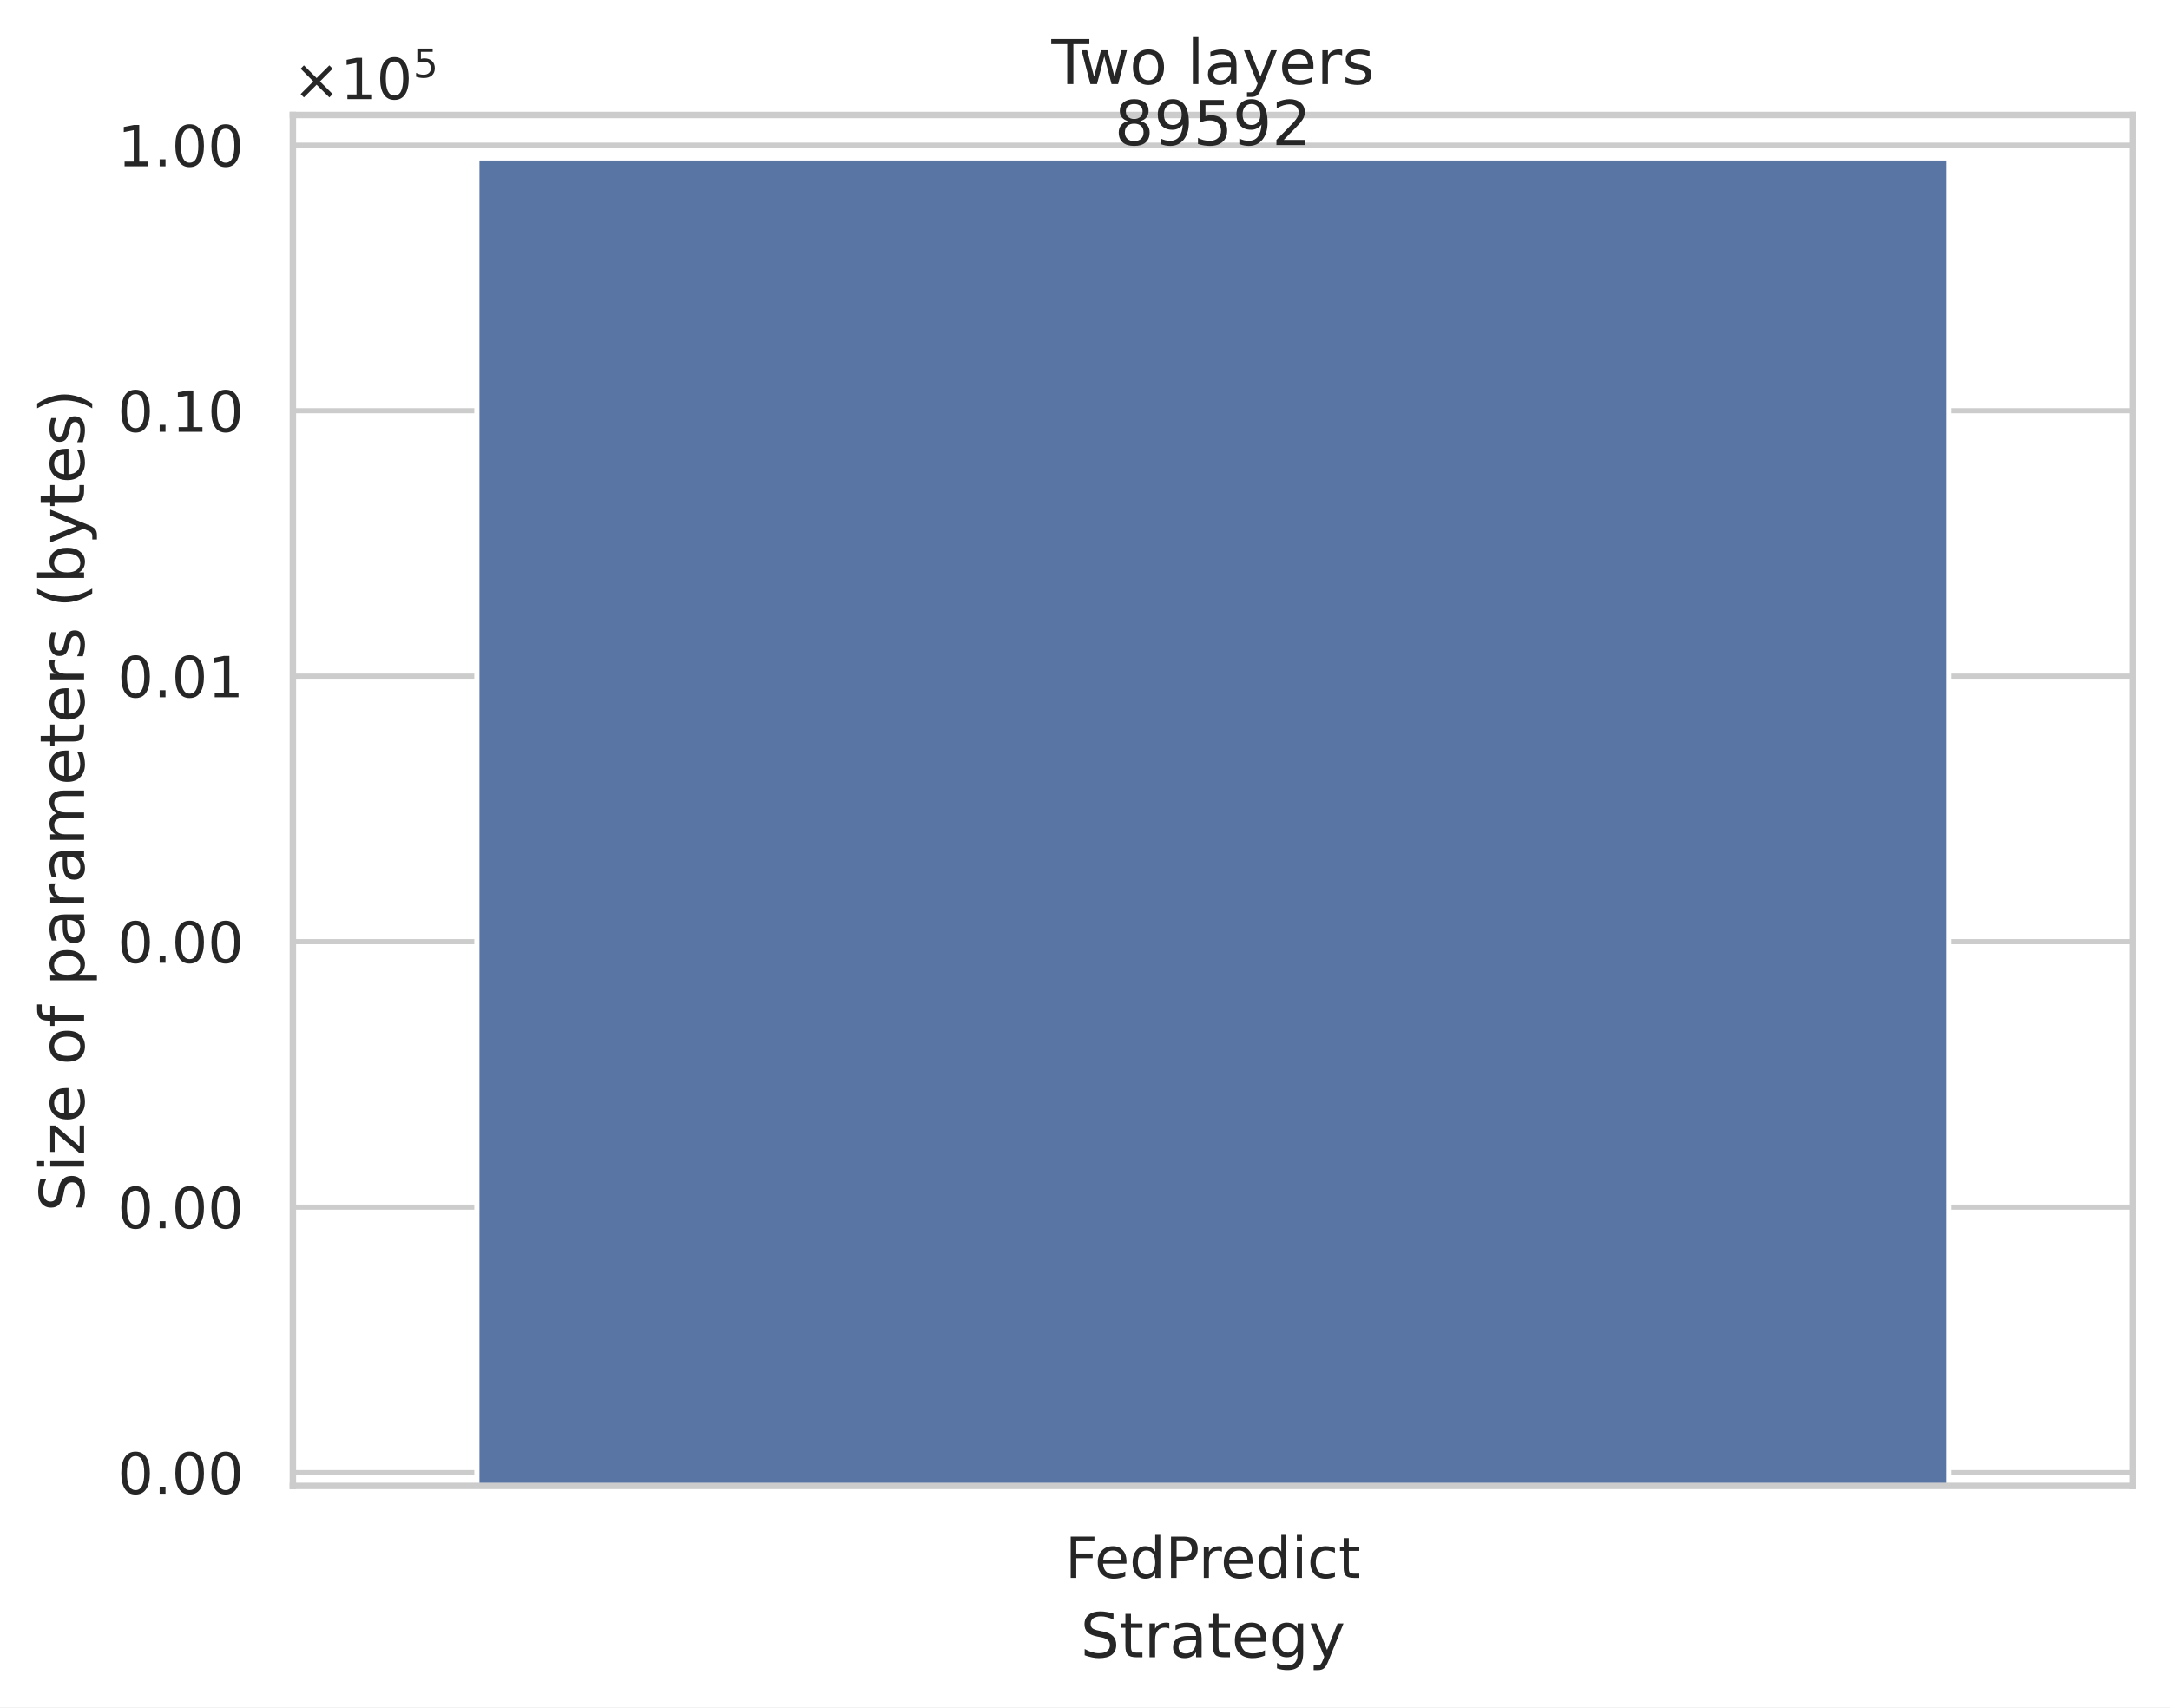
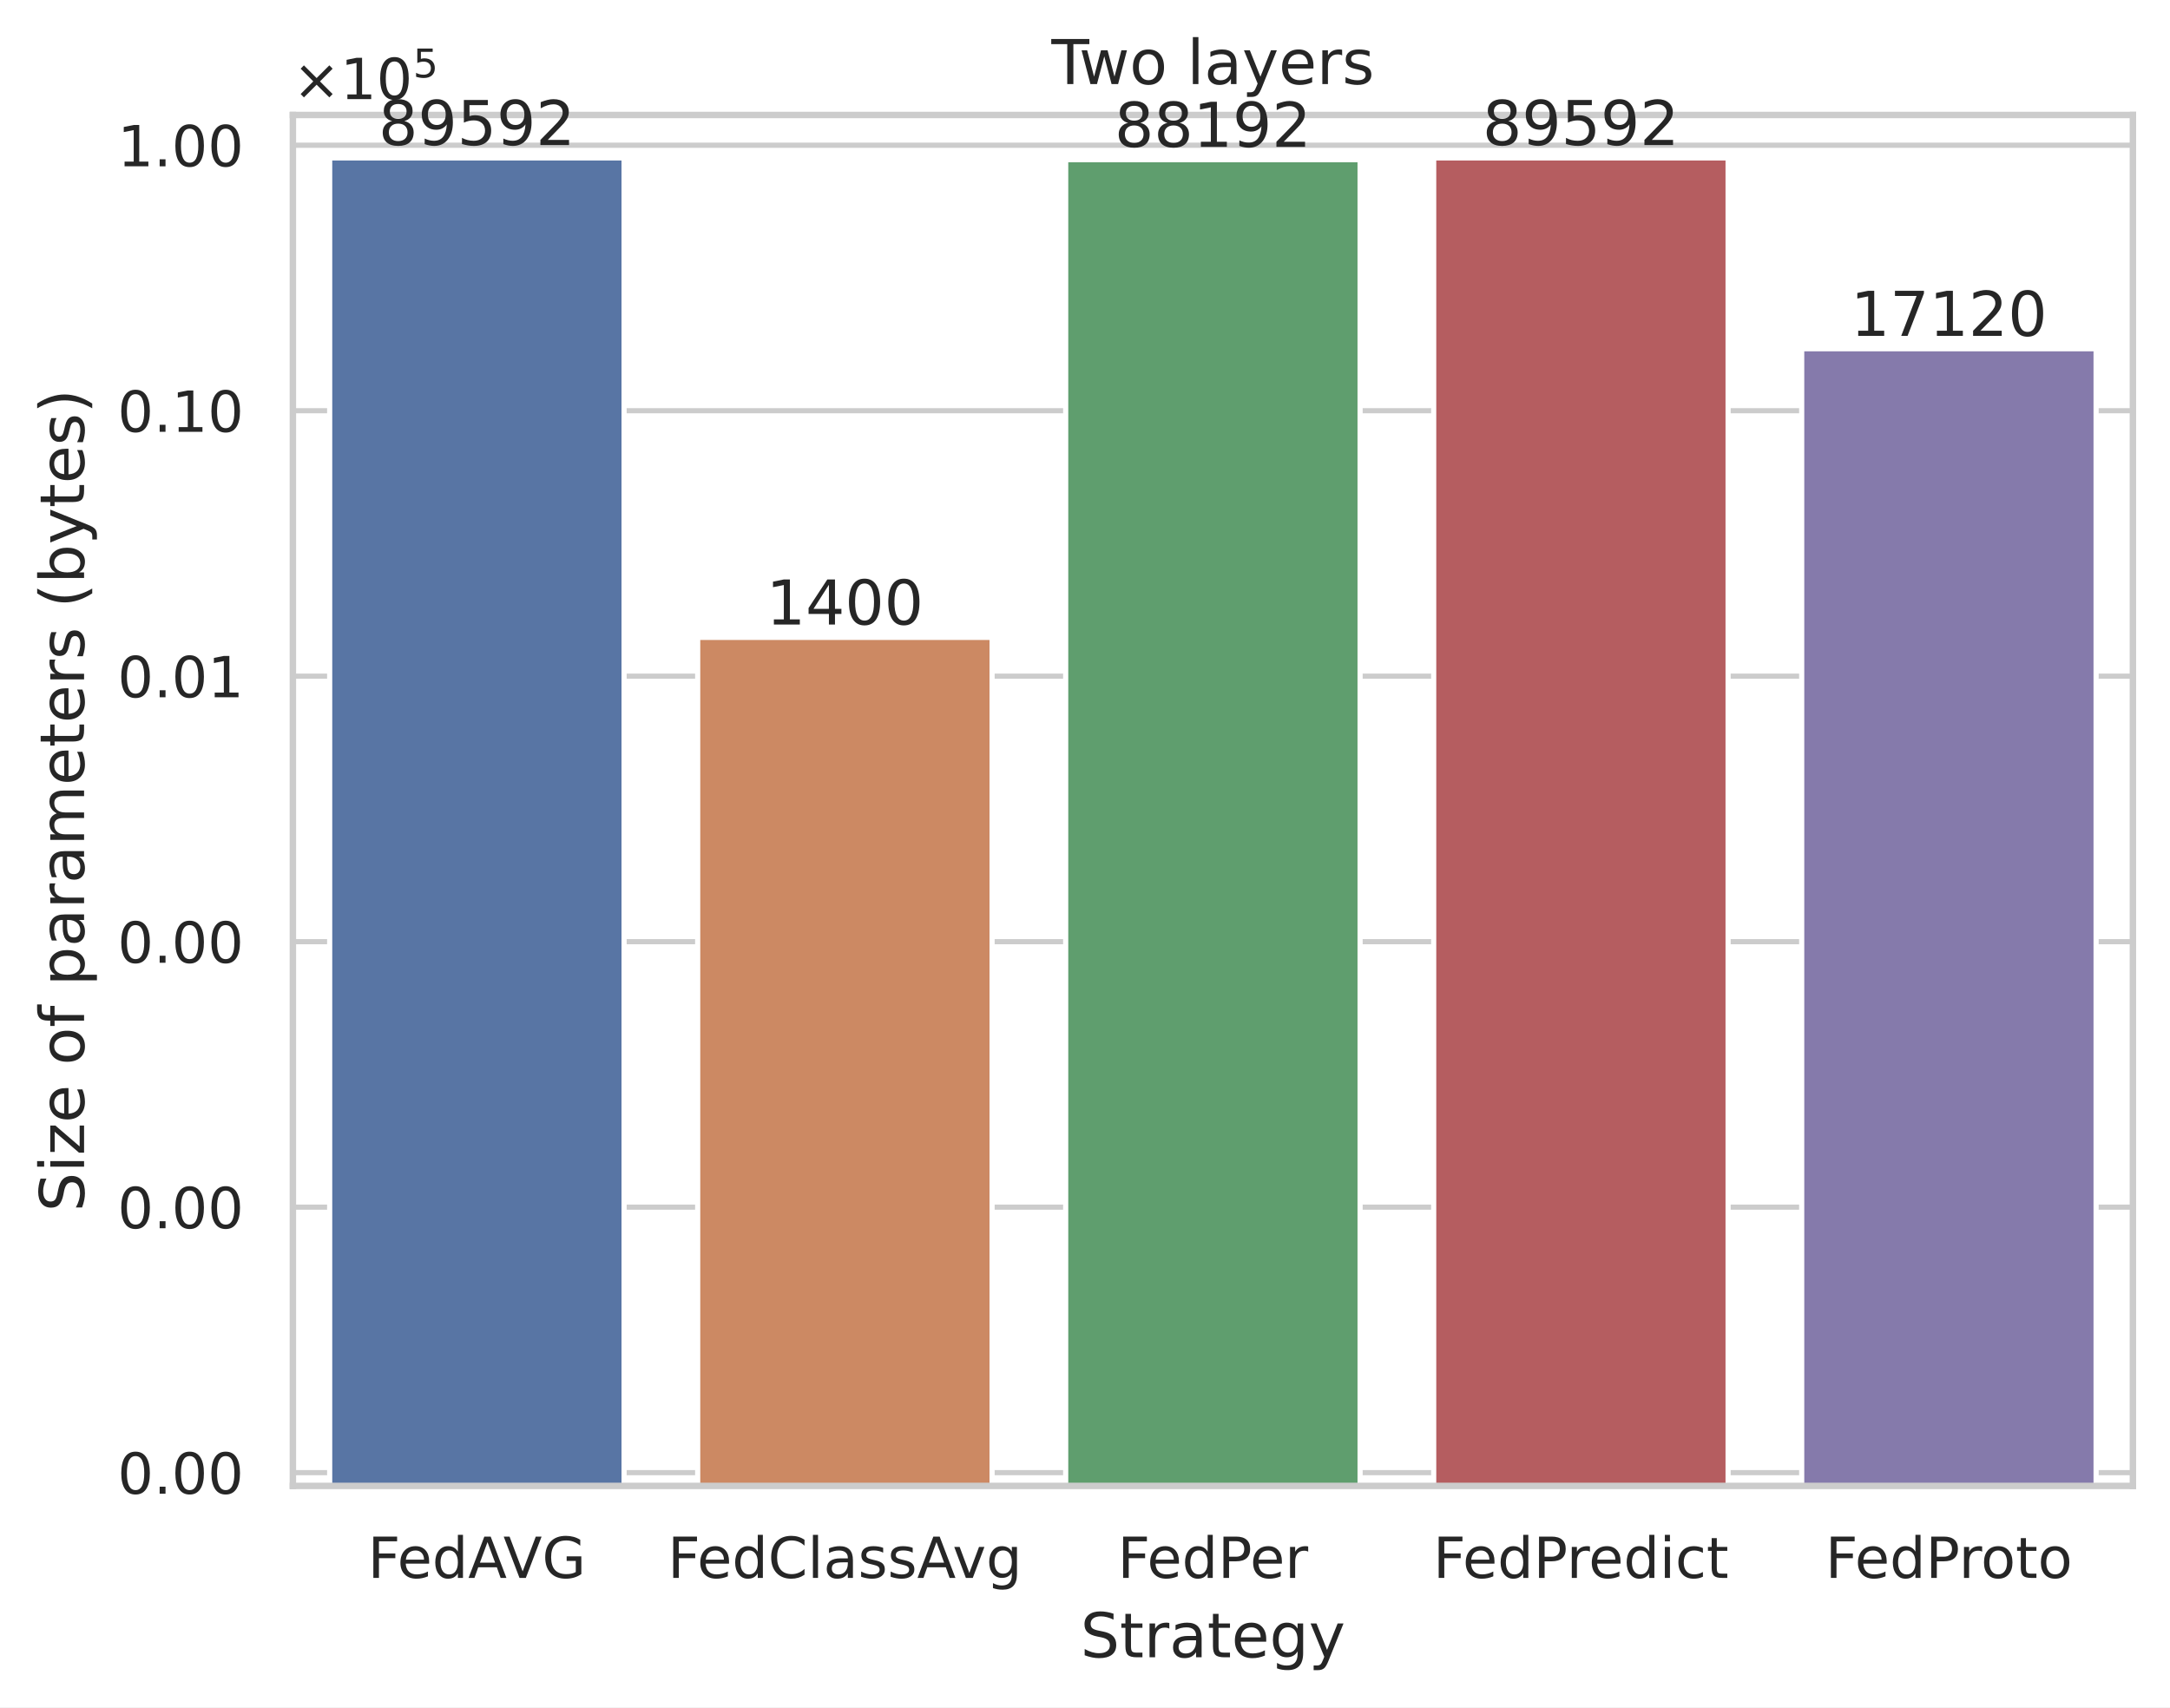
<svg xmlns="http://www.w3.org/2000/svg" xmlns:xlink="http://www.w3.org/1999/xlink" width="421.164pt" height="331.39pt" viewBox="0 0 421.164 331.39" version="1.1">
  <defs>
    <style type="text/css">*{stroke-linejoin: round; stroke-linecap: butt}</style>
  </defs>
  <g id="figure_1">
    <g id="patch_1">
      <path d="M 0 331.39  L 421.164 331.39  L 421.164 0  L 0 0  z " style="fill: #ffffff" />
    </g>
    <g id="axes_1">
      <g id="patch_2">
        <path d="M 56.844 288.43  L 413.964 288.43  L 413.964 22.318  L 56.844 22.318  z " style="fill: #ffffff" />
      </g>
      <g id="matplotlib.axis_1">
        <g id="xtick_1">
          <g id="text_1">
-             <g style="fill: #262626" transform="translate(206.7255 306.2884) scale(0.11 -0.11)">
+             <g style="fill: #262626" transform="translate(71.38333 306.2884) scale(0.11 -0.11)">
              <defs>
                <path id="DejaVuSans-46" d="M 628 4666  L 3309 4666  L 3309 4134  L 1259 4134  L 1259 2759  L 3109 2759  L 3109 2228  L 1259 2228  L 1259 0  L 628 0  L 628 4666  z " transform="scale(0.015625)" />
                <path id="DejaVuSans-65" d="M 3597 1894  L 3597 1613  L 953 1613  Q 991 1019 1311 708  Q 1631 397 2203 397  Q 2534 397 2845 478  Q 3156 559 3463 722  L 3463 178  Q 3153 47 2828 -22  Q 2503 -91 2169 -91  Q 1331 -91 842 396  Q 353 884 353 1716  Q 353 2575 817 3079  Q 1281 3584 2069 3584  Q 2775 3584 3186 3129  Q 3597 2675 3597 1894  z M 3022 2063  Q 3016 2534 2758 2815  Q 2500 3097 2075 3097  Q 1594 3097 1305 2825  Q 1016 2553 972 2059  L 3022 2063  z " transform="scale(0.015625)" />
                <path id="DejaVuSans-64" d="M 2906 2969  L 2906 4863  L 3481 4863  L 3481 0  L 2906 0  L 2906 525  Q 2725 213 2448 61  Q 2172 -91 1784 -91  Q 1150 -91 751 415  Q 353 922 353 1747  Q 353 2572 751 3078  Q 1150 3584 1784 3584  Q 2172 3584 2448 3432  Q 2725 3281 2906 2969  z M 947 1747  Q 947 1113 1208 752  Q 1469 391 1925 391  Q 2381 391 2643 752  Q 2906 1113 2906 1747  Q 2906 2381 2643 2742  Q 2381 3103 1925 3103  Q 1469 3103 1208 2742  Q 947 2381 947 1747  z " transform="scale(0.015625)" />
+                 <path id="DejaVuSans-41" d="M 2188 4044  L 1331 1722  L 3047 1722  L 2188 4044  z M 1831 4666  L 2547 4666  L 4325 0  L 3669 0  L 3244 1197  L 1141 1197  L 716 0  L 50 0  L 1831 4666  z " transform="scale(0.015625)" />
+                 <path id="DejaVuSans-56" d="M 1831 0  L 50 4666  L 709 4666  L 2188 738  L 3669 4666  L 4325 4666  L 2547 0  L 1831 0  z " transform="scale(0.015625)" />
+                 <path id="DejaVuSans-47" d="M 3809 666  L 3809 1919  L 2778 1919  L 2778 2438  L 4434 2438  L 4434 434  Q 4069 175 3628 42  Q 3188 -91 2688 -91  Q 1594 -91 976 548  Q 359 1188 359 2328  Q 359 3472 976 4111  Q 1594 4750 2688 4750  Q 3144 4750 3555 4637  Q 3966 4525 4313 4306  L 4313 3634  Q 3963 3931 3569 4081  Q 3175 4231 2741 4231  Q 1884 4231 1454 3753  Q 1025 3275 1025 2328  Q 1025 1384 1454 906  Q 1884 428 2741 428  Q 3075 428 3337 486  Q 3600 544 3809 666  z " transform="scale(0.015625)" />
+               </defs>
+               <use xlink:href="#DejaVuSans-46" />
+               <use xlink:href="#DejaVuSans-65" x="52.02" />
+               <use xlink:href="#DejaVuSans-64" x="113.543" />
+               <use xlink:href="#DejaVuSans-41" x="177.02" />
+               <use xlink:href="#DejaVuSans-56" x="239.053" />
+               <use xlink:href="#DejaVuSans-47" x="307.461" />
+             </g>
+           </g>
+         </g>
+         <g id="xtick_2">
+           <g id="text_2">
+             <g style="fill: #262626" transform="translate(129.5876 306.2884) scale(0.11 -0.11)">
+               <defs>
+                 <path id="DejaVuSans-43" d="M 4122 4306  L 4122 3641  Q 3803 3938 3442 4084  Q 3081 4231 2675 4231  Q 1875 4231 1450 3742  Q 1025 3253 1025 2328  Q 1025 1406 1450 917  Q 1875 428 2675 428  Q 3081 428 3442 575  Q 3803 722 4122 1019  L 4122 359  Q 3791 134 3420 21  Q 3050 -91 2638 -91  Q 1578 -91 968 557  Q 359 1206 359 2328  Q 359 3453 968 4101  Q 1578 4750 2638 4750  Q 3056 4750 3426 4639  Q 3797 4528 4122 4306  z " transform="scale(0.015625)" />
+                 <path id="DejaVuSans-6c" d="M 603 4863  L 1178 4863  L 1178 0  L 603 0  L 603 4863  z " transform="scale(0.015625)" />
+                 <path id="DejaVuSans-61" d="M 2194 1759  Q 1497 1759 1228 1600  Q 959 1441 959 1056  Q 959 750 1161 570  Q 1363 391 1709 391  Q 2188 391 2477 730  Q 2766 1069 2766 1631  L 2766 1759  L 2194 1759  z M 3341 1997  L 3341 0  L 2766 0  L 2766 531  Q 2569 213 2275 61  Q 1981 -91 1556 -91  Q 1019 -91 701 211  Q 384 513 384 1019  Q 384 1609 779 1909  Q 1175 2209 1959 2209  L 2766 2209  L 2766 2266  Q 2766 2663 2505 2880  Q 2244 3097 1772 3097  Q 1472 3097 1187 3025  Q 903 2953 641 2809  L 641 3341  Q 956 3463 1253 3523  Q 1550 3584 1831 3584  Q 2591 3584 2966 3190  Q 3341 2797 3341 1997  z " transform="scale(0.015625)" />
+                 <path id="DejaVuSans-73" d="M 2834 3397  L 2834 2853  Q 2591 2978 2328 3040  Q 2066 3103 1784 3103  Q 1356 3103 1142 2972  Q 928 2841 928 2578  Q 928 2378 1081 2264  Q 1234 2150 1697 2047  L 1894 2003  Q 2506 1872 2764 1633  Q 3022 1394 3022 966  Q 3022 478 2636 193  Q 2250 -91 1575 -91  Q 1294 -91 989 -36  Q 684 19 347 128  L 347 722  Q 666 556 975 473  Q 1284 391 1588 391  Q 1994 391 2212 530  Q 2431 669 2431 922  Q 2431 1156 2273 1281  Q 2116 1406 1581 1522  L 1381 1569  Q 847 1681 609 1914  Q 372 2147 372 2553  Q 372 3047 722 3315  Q 1072 3584 1716 3584  Q 2034 3584 2315 3537  Q 2597 3491 2834 3397  z " transform="scale(0.015625)" />
+                 <path id="DejaVuSans-76" d="M 191 3500  L 800 3500  L 1894 563  L 2988 3500  L 3597 3500  L 2284 0  L 1503 0  L 191 3500  z " transform="scale(0.015625)" />
+                 <path id="DejaVuSans-67" d="M 2906 1791  Q 2906 2416 2648 2759  Q 2391 3103 1925 3103  Q 1463 3103 1205 2759  Q 947 2416 947 1791  Q 947 1169 1205 825  Q 1463 481 1925 481  Q 2391 481 2648 825  Q 2906 1169 2906 1791  z M 3481 434  Q 3481 -459 3084 -895  Q 2688 -1331 1869 -1331  Q 1566 -1331 1297 -1286  Q 1028 -1241 775 -1147  L 775 -588  Q 1028 -725 1275 -790  Q 1522 -856 1778 -856  Q 2344 -856 2625 -561  Q 2906 -266 2906 331  L 2906 616  Q 2728 306 2450 153  Q 2172 0 1784 0  Q 1141 0 747 490  Q 353 981 353 1791  Q 353 2603 747 3093  Q 1141 3584 1784 3584  Q 2172 3584 2450 3431  Q 2728 3278 2906 2969  L 2906 3500  L 3481 3500  L 3481 434  z " transform="scale(0.015625)" />
+               </defs>
+               <use xlink:href="#DejaVuSans-46" />
+               <use xlink:href="#DejaVuSans-65" x="52.02" />
+               <use xlink:href="#DejaVuSans-64" x="113.543" />
+               <use xlink:href="#DejaVuSans-43" x="177.02" />
+               <use xlink:href="#DejaVuSans-6c" x="246.844" />
+               <use xlink:href="#DejaVuSans-61" x="274.627" />
+               <use xlink:href="#DejaVuSans-73" x="335.906" />
+               <use xlink:href="#DejaVuSans-73" x="388.006" />
+               <use xlink:href="#DejaVuSans-41" x="440.105" />
+               <use xlink:href="#DejaVuSans-76" x="502.639" />
+               <use xlink:href="#DejaVuSans-67" x="561.818" />
+             </g>
+           </g>
+         </g>
+         <g id="xtick_3">
+           <g id="text_3">
+             <g style="fill: #262626" transform="translate(216.9048 306.2884) scale(0.11 -0.11)">
+               <defs>
                <path id="DejaVuSans-50" d="M 1259 4147  L 1259 2394  L 2053 2394  Q 2494 2394 2734 2622  Q 2975 2850 2975 3272  Q 2975 3691 2734 3919  Q 2494 4147 2053 4147  L 1259 4147  z M 628 4666  L 2053 4666  Q 2838 4666 3239 4311  Q 3641 3956 3641 3272  Q 3641 2581 3239 2228  Q 2838 1875 2053 1875  L 1259 1875  L 1259 0  L 628 0  L 628 4666  z " transform="scale(0.015625)" />
                <path id="DejaVuSans-72" d="M 2631 2963  Q 2534 3019 2420 3045  Q 2306 3072 2169 3072  Q 1681 3072 1420 2755  Q 1159 2438 1159 1844  L 1159 0  L 581 0  L 581 3500  L 1159 3500  L 1159 2956  Q 1341 3275 1631 3429  Q 1922 3584 2338 3584  Q 2397 3584 2469 3576  Q 2541 3569 2628 3553  L 2631 2963  z " transform="scale(0.015625)" />
+               </defs>
+               <use xlink:href="#DejaVuSans-46" />
+               <use xlink:href="#DejaVuSans-65" x="52.02" />
+               <use xlink:href="#DejaVuSans-64" x="113.543" />
+               <use xlink:href="#DejaVuSans-50" x="177.02" />
+               <use xlink:href="#DejaVuSans-65" x="233.697" />
+               <use xlink:href="#DejaVuSans-72" x="295.221" />
+             </g>
+           </g>
+         </g>
+         <g id="xtick_4">
+           <g id="text_4">
+             <g style="fill: #262626" transform="translate(278.1495 306.2884) scale(0.11 -0.11)">
+               <defs>
                <path id="DejaVuSans-69" d="M 603 3500  L 1178 3500  L 1178 0  L 603 0  L 603 3500  z M 603 4863  L 1178 4863  L 1178 4134  L 603 4134  L 603 4863  z " transform="scale(0.015625)" />
                <path id="DejaVuSans-63" d="M 3122 3366  L 3122 2828  Q 2878 2963 2633 3030  Q 2388 3097 2138 3097  Q 1578 3097 1268 2742  Q 959 2388 959 1747  Q 959 1106 1268 751  Q 1578 397 2138 397  Q 2388 397 2633 464  Q 2878 531 3122 666  L 3122 134  Q 2881 22 2623 -34  Q 2366 -91 2075 -91  Q 1284 -91 818 406  Q 353 903 353 1747  Q 353 2603 823 3093  Q 1294 3584 2113 3584  Q 2378 3584 2631 3529  Q 2884 3475 3122 3366  z " transform="scale(0.015625)" />
                <path id="DejaVuSans-74" d="M 1172 4494  L 1172 3500  L 2356 3500  L 2356 3053  L 1172 3053  L 1172 1153  Q 1172 725 1289 603  Q 1406 481 1766 481  L 2356 481  L 2356 0  L 1766 0  Q 1100 0 847 248  Q 594 497 594 1153  L 594 3053  L 172 3053  L 172 3500  L 594 3500  L 594 4494  L 1172 4494  z " transform="scale(0.015625)" />
              </defs>
              <use xlink:href="#DejaVuSans-46" />
              <use xlink:href="#DejaVuSans-65" x="52.02" />
              <use xlink:href="#DejaVuSans-64" x="113.543" />
              <use xlink:href="#DejaVuSans-50" x="177.02" />
              <use xlink:href="#DejaVuSans-72" x="235.572" />
              <use xlink:href="#DejaVuSans-65" x="274.436" />
              <use xlink:href="#DejaVuSans-64" x="335.959" />
              <use xlink:href="#DejaVuSans-69" x="399.436" />
              <use xlink:href="#DejaVuSans-63" x="427.219" />
              <use xlink:href="#DejaVuSans-74" x="482.199" />
            </g>
          </g>
        </g>
-         <g id="text_2">
+         <g id="xtick_5">
+           <g id="text_5">
+             <g style="fill: #262626" transform="translate(354.2709 306.2884) scale(0.11 -0.11)">
+               <defs>
+                 <path id="DejaVuSans-6f" d="M 1959 3097  Q 1497 3097 1228 2736  Q 959 2375 959 1747  Q 959 1119 1226 758  Q 1494 397 1959 397  Q 2419 397 2687 759  Q 2956 1122 2956 1747  Q 2956 2369 2687 2733  Q 2419 3097 1959 3097  z M 1959 3584  Q 2709 3584 3137 3096  Q 3566 2609 3566 1747  Q 3566 888 3137 398  Q 2709 -91 1959 -91  Q 1206 -91 779 398  Q 353 888 353 1747  Q 353 2609 779 3096  Q 1206 3584 1959 3584  z " transform="scale(0.015625)" />
+               </defs>
+               <use xlink:href="#DejaVuSans-46" />
+               <use xlink:href="#DejaVuSans-65" x="52.02" />
+               <use xlink:href="#DejaVuSans-64" x="113.543" />
+               <use xlink:href="#DejaVuSans-50" x="177.02" />
+               <use xlink:href="#DejaVuSans-72" x="235.572" />
+               <use xlink:href="#DejaVuSans-6f" x="274.436" />
+               <use xlink:href="#DejaVuSans-74" x="335.617" />
+               <use xlink:href="#DejaVuSans-6f" x="374.826" />
+             </g>
+           </g>
+         </g>
+         <g id="text_6">
          <g style="fill: #262626" transform="translate(209.6947 321.6942) scale(0.12 -0.12)">
            <defs>
              <path id="DejaVuSans-53" d="M 3425 4513  L 3425 3897  Q 3066 4069 2747 4153  Q 2428 4238 2131 4238  Q 1616 4238 1336 4038  Q 1056 3838 1056 3469  Q 1056 3159 1242 3001  Q 1428 2844 1947 2747  L 2328 2669  Q 3034 2534 3370 2195  Q 3706 1856 3706 1288  Q 3706 609 3251 259  Q 2797 -91 1919 -91  Q 1588 -91 1214 -16  Q 841 59 441 206  L 441 856  Q 825 641 1194 531  Q 1563 422 1919 422  Q 2459 422 2753 634  Q 3047 847 3047 1241  Q 3047 1584 2836 1778  Q 2625 1972 2144 2069  L 1759 2144  Q 1053 2284 737 2584  Q 422 2884 422 3419  Q 422 4038 858 4394  Q 1294 4750 2059 4750  Q 2388 4750 2728 4690  Q 3069 4631 3425 4513  z " transform="scale(0.015625)" />
-               <path id="DejaVuSans-61" d="M 2194 1759  Q 1497 1759 1228 1600  Q 959 1441 959 1056  Q 959 750 1161 570  Q 1363 391 1709 391  Q 2188 391 2477 730  Q 2766 1069 2766 1631  L 2766 1759  L 2194 1759  z M 3341 1997  L 3341 0  L 2766 0  L 2766 531  Q 2569 213 2275 61  Q 1981 -91 1556 -91  Q 1019 -91 701 211  Q 384 513 384 1019  Q 384 1609 779 1909  Q 1175 2209 1959 2209  L 2766 2209  L 2766 2266  Q 2766 2663 2505 2880  Q 2244 3097 1772 3097  Q 1472 3097 1187 3025  Q 903 2953 641 2809  L 641 3341  Q 956 3463 1253 3523  Q 1550 3584 1831 3584  Q 2591 3584 2966 3190  Q 3341 2797 3341 1997  z " transform="scale(0.015625)" />
-               <path id="DejaVuSans-67" d="M 2906 1791  Q 2906 2416 2648 2759  Q 2391 3103 1925 3103  Q 1463 3103 1205 2759  Q 947 2416 947 1791  Q 947 1169 1205 825  Q 1463 481 1925 481  Q 2391 481 2648 825  Q 2906 1169 2906 1791  z M 3481 434  Q 3481 -459 3084 -895  Q 2688 -1331 1869 -1331  Q 1566 -1331 1297 -1286  Q 1028 -1241 775 -1147  L 775 -588  Q 1028 -725 1275 -790  Q 1522 -856 1778 -856  Q 2344 -856 2625 -561  Q 2906 -266 2906 331  L 2906 616  Q 2728 306 2450 153  Q 2172 0 1784 0  Q 1141 0 747 490  Q 353 981 353 1791  Q 353 2603 747 3093  Q 1141 3584 1784 3584  Q 2172 3584 2450 3431  Q 2728 3278 2906 2969  L 2906 3500  L 3481 3500  L 3481 434  z " transform="scale(0.015625)" />
              <path id="DejaVuSans-79" d="M 2059 -325  Q 1816 -950 1584 -1140  Q 1353 -1331 966 -1331  L 506 -1331  L 506 -850  L 844 -850  Q 1081 -850 1212 -737  Q 1344 -625 1503 -206  L 1606 56  L 191 3500  L 800 3500  L 1894 763  L 2988 3500  L 3597 3500  L 2059 -325  z " transform="scale(0.015625)" />
            </defs>
            <use xlink:href="#DejaVuSans-53" />
            <use xlink:href="#DejaVuSans-74" x="63.477" />
            <use xlink:href="#DejaVuSans-72" x="102.686" />
            <use xlink:href="#DejaVuSans-61" x="143.799" />
            <use xlink:href="#DejaVuSans-74" x="205.078" />
            <use xlink:href="#DejaVuSans-65" x="244.287" />
            <use xlink:href="#DejaVuSans-67" x="305.811" />
            <use xlink:href="#DejaVuSans-79" x="369.287" />
          </g>
        </g>
      </g>
      <g id="matplotlib.axis_2">
        <g id="ytick_1">
          <g id="line2d_1">
-             <path d="M 56.844 285.853  L 413.964 285.853  " clip-path="url(#p150cad5172)" style="fill: none; stroke: #cccccc; stroke-linecap: round" />
-           </g>
-           <g id="text_3">
+             <path d="M 56.844 285.853  L 413.964 285.853  " clip-path="url(#pd72d3a6d14)" style="fill: none; stroke: #cccccc; stroke-linecap: round" />
+           </g>
+           <g id="text_7">
            <g style="fill: #262626" transform="translate(22.81375 290.0326) scale(0.11 -0.11)">
              <defs>
                <path id="DejaVuSans-30" d="M 2034 4250  Q 1547 4250 1301 3770  Q 1056 3291 1056 2328  Q 1056 1369 1301 889  Q 1547 409 2034 409  Q 2525 409 2770 889  Q 3016 1369 3016 2328  Q 3016 3291 2770 3770  Q 2525 4250 2034 4250  z M 2034 4750  Q 2819 4750 3233 4129  Q 3647 3509 3647 2328  Q 3647 1150 3233 529  Q 2819 -91 2034 -91  Q 1250 -91 836 529  Q 422 1150 422 2328  Q 422 3509 836 4129  Q 1250 4750 2034 4750  z " transform="scale(0.015625)" />
                <path id="DejaVuSans-2e" d="M 684 794  L 1344 794  L 1344 0  L 684 0  L 684 794  z " transform="scale(0.015625)" />
              </defs>
              <use xlink:href="#DejaVuSans-30" transform="translate(0 0.78125)" />
              <use xlink:href="#DejaVuSans-2e" transform="translate(63.62305 0.78125)" />
              <use xlink:href="#DejaVuSans-30" transform="translate(95.41016 0.78125)" />
              <use xlink:href="#DejaVuSans-30" transform="translate(159.0332 0.78125)" />
            </g>
          </g>
        </g>
        <g id="ytick_2">
          <g id="line2d_2">
-             <path d="M 56.844 234.321  L 413.964 234.321  " clip-path="url(#p150cad5172)" style="fill: none; stroke: #cccccc; stroke-linecap: round" />
-           </g>
-           <g id="text_4">
+             <path d="M 56.844 234.321  L 413.964 234.321  " clip-path="url(#pd72d3a6d14)" style="fill: none; stroke: #cccccc; stroke-linecap: round" />
+           </g>
+           <g id="text_8">
            <g style="fill: #262626" transform="translate(22.81375 238.4999) scale(0.11 -0.11)">
              <use xlink:href="#DejaVuSans-30" transform="translate(0 0.78125)" />
              <use xlink:href="#DejaVuSans-2e" transform="translate(63.62305 0.78125)" />
              <use xlink:href="#DejaVuSans-30" transform="translate(95.41016 0.78125)" />
              <use xlink:href="#DejaVuSans-30" transform="translate(159.0332 0.78125)" />
            </g>
          </g>
        </g>
        <g id="ytick_3">
          <g id="line2d_3">
-             <path d="M 56.844 182.788  L 413.964 182.788  " clip-path="url(#p150cad5172)" style="fill: none; stroke: #cccccc; stroke-linecap: round" />
-           </g>
-           <g id="text_5">
+             <path d="M 56.844 182.788  L 413.964 182.788  " clip-path="url(#pd72d3a6d14)" style="fill: none; stroke: #cccccc; stroke-linecap: round" />
+           </g>
+           <g id="text_9">
            <g style="fill: #262626" transform="translate(22.81375 186.9672) scale(0.11 -0.11)">
              <use xlink:href="#DejaVuSans-30" transform="translate(0 0.78125)" />
              <use xlink:href="#DejaVuSans-2e" transform="translate(63.62305 0.78125)" />
              <use xlink:href="#DejaVuSans-30" transform="translate(95.41016 0.78125)" />
              <use xlink:href="#DejaVuSans-30" transform="translate(159.0332 0.78125)" />
            </g>
          </g>
        </g>
        <g id="ytick_4">
          <g id="line2d_4">
-             <path d="M 56.844 131.255  L 413.964 131.255  " clip-path="url(#p150cad5172)" style="fill: none; stroke: #cccccc; stroke-linecap: round" />
-           </g>
-           <g id="text_6">
+             <path d="M 56.844 131.255  L 413.964 131.255  " clip-path="url(#pd72d3a6d14)" style="fill: none; stroke: #cccccc; stroke-linecap: round" />
+           </g>
+           <g id="text_10">
            <g style="fill: #262626" transform="translate(22.81375 135.4345) scale(0.11 -0.11)">
              <defs>
                <path id="DejaVuSans-31" d="M 794 531  L 1825 531  L 1825 4091  L 703 3866  L 703 4441  L 1819 4666  L 2450 4666  L 2450 531  L 3481 531  L 3481 0  L 794 0  L 794 531  z " transform="scale(0.015625)" />
              </defs>
              <use xlink:href="#DejaVuSans-30" transform="translate(0 0.78125)" />
              <use xlink:href="#DejaVuSans-2e" transform="translate(63.62305 0.78125)" />
              <use xlink:href="#DejaVuSans-30" transform="translate(95.41016 0.78125)" />
              <use xlink:href="#DejaVuSans-31" transform="translate(159.0332 0.78125)" />
            </g>
          </g>
        </g>
        <g id="ytick_5">
          <g id="line2d_5">
-             <path d="M 56.844 79.723  L 413.964 79.723  " clip-path="url(#p150cad5172)" style="fill: none; stroke: #cccccc; stroke-linecap: round" />
-           </g>
-           <g id="text_7">
+             <path d="M 56.844 79.723  L 413.964 79.723  " clip-path="url(#pd72d3a6d14)" style="fill: none; stroke: #cccccc; stroke-linecap: round" />
+           </g>
+           <g id="text_11">
            <g style="fill: #262626" transform="translate(22.81375 83.90179) scale(0.11 -0.11)">
              <use xlink:href="#DejaVuSans-30" transform="translate(0 0.78125)" />
              <use xlink:href="#DejaVuSans-2e" transform="translate(63.62305 0.78125)" />
              <use xlink:href="#DejaVuSans-31" transform="translate(95.41016 0.78125)" />
              <use xlink:href="#DejaVuSans-30" transform="translate(159.0332 0.78125)" />
            </g>
          </g>
        </g>
        <g id="ytick_6">
          <g id="line2d_6">
-             <path d="M 56.844 28.19  L 413.964 28.19  " clip-path="url(#p150cad5172)" style="fill: none; stroke: #cccccc; stroke-linecap: round" />
-           </g>
-           <g id="text_8">
+             <path d="M 56.844 28.19  L 413.964 28.19  " clip-path="url(#pd72d3a6d14)" style="fill: none; stroke: #cccccc; stroke-linecap: round" />
+           </g>
+           <g id="text_12">
            <g style="fill: #262626" transform="translate(22.81375 32.36908) scale(0.11 -0.11)">
              <use xlink:href="#DejaVuSans-31" transform="translate(0 0.78125)" />
              <use xlink:href="#DejaVuSans-2e" transform="translate(63.62305 0.78125)" />
              <use xlink:href="#DejaVuSans-30" transform="translate(95.41016 0.78125)" />
              <use xlink:href="#DejaVuSans-30" transform="translate(159.0332 0.78125)" />
            </g>
          </g>
        </g>
        <g id="ytick_7" />
        <g id="ytick_8" />
        <g id="ytick_9" />
        <g id="ytick_10" />
        <g id="ytick_11" />
        <g id="ytick_12" />
        <g id="ytick_13" />
        <g id="ytick_14" />
        <g id="ytick_15" />
        <g id="ytick_16" />
        <g id="ytick_17" />
        <g id="ytick_18" />
        <g id="ytick_19" />
        <g id="ytick_20" />
        <g id="ytick_21" />
        <g id="ytick_22" />
        <g id="ytick_23" />
        <g id="ytick_24" />
        <g id="ytick_25" />
        <g id="ytick_26" />
        <g id="ytick_27" />
        <g id="ytick_28" />
        <g id="ytick_29" />
        <g id="ytick_30" />
        <g id="ytick_31" />
        <g id="ytick_32" />
        <g id="ytick_33" />
        <g id="ytick_34" />
        <g id="ytick_35" />
        <g id="ytick_36" />
        <g id="ytick_37" />
        <g id="ytick_38" />
        <g id="ytick_39" />
        <g id="ytick_40" />
        <g id="ytick_41" />
        <g id="ytick_42" />
        <g id="ytick_43" />
        <g id="ytick_44" />
        <g id="ytick_45" />
        <g id="ytick_46" />
        <g id="ytick_47" />
-         <g id="text_9">
+         <g id="text_13">
          <g style="fill: #262626" transform="translate(16.31812 235.2088) rotate(-90) scale(0.12 -0.12)">
            <defs>
              <path id="DejaVuSans-7a" d="M 353 3500  L 3084 3500  L 3084 2975  L 922 459  L 3084 459  L 3084 0  L 275 0  L 275 525  L 2438 3041  L 353 3041  L 353 3500  z " transform="scale(0.015625)" />
              <path id="DejaVuSans-20" transform="scale(0.015625)" />
-               <path id="DejaVuSans-6f" d="M 1959 3097  Q 1497 3097 1228 2736  Q 959 2375 959 1747  Q 959 1119 1226 758  Q 1494 397 1959 397  Q 2419 397 2687 759  Q 2956 1122 2956 1747  Q 2956 2369 2687 2733  Q 2419 3097 1959 3097  z M 1959 3584  Q 2709 3584 3137 3096  Q 3566 2609 3566 1747  Q 3566 888 3137 398  Q 2709 -91 1959 -91  Q 1206 -91 779 398  Q 353 888 353 1747  Q 353 2609 779 3096  Q 1206 3584 1959 3584  z " transform="scale(0.015625)" />
              <path id="DejaVuSans-66" d="M 2375 4863  L 2375 4384  L 1825 4384  Q 1516 4384 1395 4259  Q 1275 4134 1275 3809  L 1275 3500  L 2222 3500  L 2222 3053  L 1275 3053  L 1275 0  L 697 0  L 697 3053  L 147 3053  L 147 3500  L 697 3500  L 697 3744  Q 697 4328 969 4595  Q 1241 4863 1831 4863  L 2375 4863  z " transform="scale(0.015625)" />
              <path id="DejaVuSans-70" d="M 1159 525  L 1159 -1331  L 581 -1331  L 581 3500  L 1159 3500  L 1159 2969  Q 1341 3281 1617 3432  Q 1894 3584 2278 3584  Q 2916 3584 3314 3078  Q 3713 2572 3713 1747  Q 3713 922 3314 415  Q 2916 -91 2278 -91  Q 1894 -91 1617 61  Q 1341 213 1159 525  z M 3116 1747  Q 3116 2381 2855 2742  Q 2594 3103 2138 3103  Q 1681 3103 1420 2742  Q 1159 2381 1159 1747  Q 1159 1113 1420 752  Q 1681 391 2138 391  Q 2594 391 2855 752  Q 3116 1113 3116 1747  z " transform="scale(0.015625)" />
              <path id="DejaVuSans-6d" d="M 3328 2828  Q 3544 3216 3844 3400  Q 4144 3584 4550 3584  Q 5097 3584 5394 3201  Q 5691 2819 5691 2113  L 5691 0  L 5113 0  L 5113 2094  Q 5113 2597 4934 2840  Q 4756 3084 4391 3084  Q 3944 3084 3684 2787  Q 3425 2491 3425 1978  L 3425 0  L 2847 0  L 2847 2094  Q 2847 2600 2669 2842  Q 2491 3084 2119 3084  Q 1678 3084 1418 2786  Q 1159 2488 1159 1978  L 1159 0  L 581 0  L 581 3500  L 1159 3500  L 1159 2956  Q 1356 3278 1631 3431  Q 1906 3584 2284 3584  Q 2666 3584 2933 3390  Q 3200 3197 3328 2828  z " transform="scale(0.015625)" />
-               <path id="DejaVuSans-73" d="M 2834 3397  L 2834 2853  Q 2591 2978 2328 3040  Q 2066 3103 1784 3103  Q 1356 3103 1142 2972  Q 928 2841 928 2578  Q 928 2378 1081 2264  Q 1234 2150 1697 2047  L 1894 2003  Q 2506 1872 2764 1633  Q 3022 1394 3022 966  Q 3022 478 2636 193  Q 2250 -91 1575 -91  Q 1294 -91 989 -36  Q 684 19 347 128  L 347 722  Q 666 556 975 473  Q 1284 391 1588 391  Q 1994 391 2212 530  Q 2431 669 2431 922  Q 2431 1156 2273 1281  Q 2116 1406 1581 1522  L 1381 1569  Q 847 1681 609 1914  Q 372 2147 372 2553  Q 372 3047 722 3315  Q 1072 3584 1716 3584  Q 2034 3584 2315 3537  Q 2597 3491 2834 3397  z " transform="scale(0.015625)" />
              <path id="DejaVuSans-28" d="M 1984 4856  Q 1566 4138 1362 3434  Q 1159 2731 1159 2009  Q 1159 1288 1364 580  Q 1569 -128 1984 -844  L 1484 -844  Q 1016 -109 783 600  Q 550 1309 550 2009  Q 550 2706 781 3412  Q 1013 4119 1484 4856  L 1984 4856  z " transform="scale(0.015625)" />
              <path id="DejaVuSans-62" d="M 3116 1747  Q 3116 2381 2855 2742  Q 2594 3103 2138 3103  Q 1681 3103 1420 2742  Q 1159 2381 1159 1747  Q 1159 1113 1420 752  Q 1681 391 2138 391  Q 2594 391 2855 752  Q 3116 1113 3116 1747  z M 1159 2969  Q 1341 3281 1617 3432  Q 1894 3584 2278 3584  Q 2916 3584 3314 3078  Q 3713 2572 3713 1747  Q 3713 922 3314 415  Q 2916 -91 2278 -91  Q 1894 -91 1617 61  Q 1341 213 1159 525  L 1159 0  L 581 0  L 581 4863  L 1159 4863  L 1159 2969  z " transform="scale(0.015625)" />
              <path id="DejaVuSans-29" d="M 513 4856  L 1013 4856  Q 1481 4119 1714 3412  Q 1947 2706 1947 2009  Q 1947 1309 1714 600  Q 1481 -109 1013 -844  L 513 -844  Q 928 -128 1133 580  Q 1338 1288 1338 2009  Q 1338 2731 1133 3434  Q 928 4138 513 4856  z " transform="scale(0.015625)" />
            </defs>
            <use xlink:href="#DejaVuSans-53" />
            <use xlink:href="#DejaVuSans-69" x="63.477" />
            <use xlink:href="#DejaVuSans-7a" x="91.26" />
            <use xlink:href="#DejaVuSans-65" x="143.75" />
            <use xlink:href="#DejaVuSans-20" x="205.273" />
            <use xlink:href="#DejaVuSans-6f" x="237.061" />
            <use xlink:href="#DejaVuSans-66" x="298.242" />
            <use xlink:href="#DejaVuSans-20" x="333.447" />
            <use xlink:href="#DejaVuSans-70" x="365.234" />
            <use xlink:href="#DejaVuSans-61" x="428.711" />
            <use xlink:href="#DejaVuSans-72" x="489.99" />
            <use xlink:href="#DejaVuSans-61" x="531.104" />
            <use xlink:href="#DejaVuSans-6d" x="592.383" />
            <use xlink:href="#DejaVuSans-65" x="689.795" />
            <use xlink:href="#DejaVuSans-74" x="751.318" />
            <use xlink:href="#DejaVuSans-65" x="790.527" />
            <use xlink:href="#DejaVuSans-72" x="852.051" />
            <use xlink:href="#DejaVuSans-73" x="893.164" />
            <use xlink:href="#DejaVuSans-20" x="945.264" />
            <use xlink:href="#DejaVuSans-28" x="977.051" />
            <use xlink:href="#DejaVuSans-62" x="1016.064" />
            <use xlink:href="#DejaVuSans-79" x="1079.541" />
            <use xlink:href="#DejaVuSans-74" x="1138.721" />
            <use xlink:href="#DejaVuSans-65" x="1177.93" />
            <use xlink:href="#DejaVuSans-73" x="1239.453" />
            <use xlink:href="#DejaVuSans-29" x="1291.553" />
          </g>
        </g>
-         <g id="text_10">
+         <g id="text_14">
          <g style="fill: #262626" transform="translate(56.84375 19.31812) scale(0.11 -0.11)">
            <defs>
              <path id="DejaVuSans-d7" d="M 4488 3438  L 3059 2003  L 4488 575  L 4116 197  L 2681 1631  L 1247 197  L 878 575  L 2303 2003  L 878 3438  L 1247 3816  L 2681 2381  L 4116 3816  L 4488 3438  z " transform="scale(0.015625)" />
              <path id="DejaVuSans-35" d="M 691 4666  L 3169 4666  L 3169 4134  L 1269 4134  L 1269 2991  Q 1406 3038 1543 3061  Q 1681 3084 1819 3084  Q 2600 3084 3056 2656  Q 3513 2228 3513 1497  Q 3513 744 3044 326  Q 2575 -91 1722 -91  Q 1428 -91 1123 -41  Q 819 9 494 109  L 494 744  Q 775 591 1075 516  Q 1375 441 1709 441  Q 2250 441 2565 725  Q 2881 1009 2881 1497  Q 2881 1984 2565 2268  Q 2250 2553 1709 2553  Q 1456 2553 1204 2497  Q 953 2441 691 2322  L 691 4666  z " transform="scale(0.015625)" />
            </defs>
            <use xlink:href="#DejaVuSans-d7" transform="translate(0 0.684375)" />
            <use xlink:href="#DejaVuSans-31" transform="translate(83.78906 0.684375)" />
            <use xlink:href="#DejaVuSans-30" transform="translate(147.4121 0.684375)" />
            <use xlink:href="#DejaVuSans-35" transform="translate(211.9922 38.96563) scale(0.7)" />
          </g>
        </g>
      </g>
      <g id="patch_3">
-         <path d="M 92.556 51818.564  L 378.252 51818.564  L 378.252 30.65  L 92.556 30.65  z " clip-path="url(#p150cad5172)" style="fill: #5875a4; stroke: #ffffff; stroke-linejoin: miter" />
+         <path d="M 63.986 51818.564  L 121.125 51818.564  L 121.125 30.65  L 63.986 30.65  z " clip-path="url(#pd72d3a6d14)" style="fill: #5875a4; stroke: #ffffff; stroke-linejoin: miter" />
+       </g>
+       <g id="patch_4">
+         <path d="M 135.41 51818.564  L 192.549 51818.564  L 192.549 123.725  L 135.41 123.725  z " clip-path="url(#pd72d3a6d14)" style="fill: #cc8963; stroke: #ffffff; stroke-linejoin: miter" />
+       </g>
+       <g id="patch_5">
+         <path d="M 206.834 51818.564  L 263.973 51818.564  L 263.973 31.002  L 206.834 31.002  z " clip-path="url(#pd72d3a6d14)" style="fill: #5f9e6e; stroke: #ffffff; stroke-linejoin: miter" />
+       </g>
+       <g id="patch_6">
+         <path d="M 278.258 51818.564  L 335.397 51818.564  L 335.397 30.65  L 278.258 30.65  z " clip-path="url(#pd72d3a6d14)" style="fill: #b55d60; stroke: #ffffff; stroke-linejoin: miter" />
+       </g>
+       <g id="patch_7">
+         <path d="M 349.682 51818.564  L 406.821 51818.564  L 406.821 67.69  L 349.682 67.69  z " clip-path="url(#pd72d3a6d14)" style="fill: #857aab; stroke: #ffffff; stroke-linejoin: miter" />
      </g>
      <g id="line2d_7">
-         <path clip-path="url(#p150cad5172)" style="fill: none; stroke: #424242; stroke-width: 2.7; stroke-linecap: round" />
-       </g>
-       <g id="patch_4">
+         <path clip-path="url(#pd72d3a6d14)" style="fill: none; stroke: #424242; stroke-width: 2.7; stroke-linecap: round" />
+       </g>
+       <g id="line2d_8">
+         <path clip-path="url(#pd72d3a6d14)" style="fill: none; stroke: #424242; stroke-width: 2.7; stroke-linecap: round" />
+       </g>
+       <g id="line2d_9">
+         <path clip-path="url(#pd72d3a6d14)" style="fill: none; stroke: #424242; stroke-width: 2.7; stroke-linecap: round" />
+       </g>
+       <g id="line2d_10">
+         <path clip-path="url(#pd72d3a6d14)" style="fill: none; stroke: #424242; stroke-width: 2.7; stroke-linecap: round" />
+       </g>
+       <g id="line2d_11">
+         <path clip-path="url(#pd72d3a6d14)" style="fill: none; stroke: #424242; stroke-width: 2.7; stroke-linecap: round" />
+       </g>
+       <g id="patch_8">
        <path d="M 56.844 288.43  L 56.844 22.318  " style="fill: none; stroke: #cccccc; stroke-width: 1.25; stroke-linejoin: miter; stroke-linecap: square" />
      </g>
-       <g id="patch_5">
+       <g id="patch_9">
        <path d="M 413.964 288.43  L 413.964 22.318  " style="fill: none; stroke: #cccccc; stroke-width: 1.25; stroke-linejoin: miter; stroke-linecap: square" />
      </g>
-       <g id="patch_6">
+       <g id="patch_10">
        <path d="M 56.844 288.43  L 413.964 288.43  " style="fill: none; stroke: #cccccc; stroke-width: 1.25; stroke-linejoin: miter; stroke-linecap: square" />
      </g>
-       <g id="patch_7">
+       <g id="patch_11">
        <path d="M 56.844 22.318  L 413.964 22.318  " style="fill: none; stroke: #cccccc; stroke-width: 1.25; stroke-linejoin: miter; stroke-linecap: square" />
      </g>
-       <g id="text_11">
-         <g style="fill: #262626" transform="translate(216.3162 28.15401) scale(0.12 -0.12)">
+       <g id="text_15">
+         <g style="fill: #262626" transform="translate(73.46825 28.15401) scale(0.12 -0.12)">
          <defs>
            <path id="DejaVuSans-38" d="M 2034 2216  Q 1584 2216 1326 1975  Q 1069 1734 1069 1313  Q 1069 891 1326 650  Q 1584 409 2034 409  Q 2484 409 2743 651  Q 3003 894 3003 1313  Q 3003 1734 2745 1975  Q 2488 2216 2034 2216  z M 1403 2484  Q 997 2584 770 2862  Q 544 3141 544 3541  Q 544 4100 942 4425  Q 1341 4750 2034 4750  Q 2731 4750 3128 4425  Q 3525 4100 3525 3541  Q 3525 3141 3298 2862  Q 3072 2584 2669 2484  Q 3125 2378 3379 2068  Q 3634 1759 3634 1313  Q 3634 634 3220 271  Q 2806 -91 2034 -91  Q 1263 -91 848 271  Q 434 634 434 1313  Q 434 1759 690 2068  Q 947 2378 1403 2484  z M 1172 3481  Q 1172 3119 1398 2916  Q 1625 2713 2034 2713  Q 2441 2713 2670 2916  Q 2900 3119 2900 3481  Q 2900 3844 2670 4047  Q 2441 4250 2034 4250  Q 1625 4250 1398 4047  Q 1172 3844 1172 3481  z " transform="scale(0.015625)" />
            <path id="DejaVuSans-39" d="M 703 97  L 703 672  Q 941 559 1184 500  Q 1428 441 1663 441  Q 2288 441 2617 861  Q 2947 1281 2994 2138  Q 2813 1869 2534 1725  Q 2256 1581 1919 1581  Q 1219 1581 811 2004  Q 403 2428 403 3163  Q 403 3881 828 4315  Q 1253 4750 1959 4750  Q 2769 4750 3195 4129  Q 3622 3509 3622 2328  Q 3622 1225 3098 567  Q 2575 -91 1691 -91  Q 1453 -91 1209 -44  Q 966 3 703 97  z M 1959 2075  Q 2384 2075 2632 2365  Q 2881 2656 2881 3163  Q 2881 3666 2632 3958  Q 2384 4250 1959 4250  Q 1534 4250 1286 3958  Q 1038 3666 1038 3163  Q 1038 2656 1286 2365  Q 1534 2075 1959 2075  z " transform="scale(0.015625)" />
            <path id="DejaVuSans-32" d="M 1228 531  L 3431 531  L 3431 0  L 469 0  L 469 531  Q 828 903 1448 1529  Q 2069 2156 2228 2338  Q 2531 2678 2651 2914  Q 2772 3150 2772 3378  Q 2772 3750 2511 3984  Q 2250 4219 1831 4219  Q 1534 4219 1204 4116  Q 875 4013 500 3803  L 500 4441  Q 881 4594 1212 4672  Q 1544 4750 1819 4750  Q 2544 4750 2975 4387  Q 3406 4025 3406 3419  Q 3406 3131 3298 2873  Q 3191 2616 2906 2266  Q 2828 2175 2409 1742  Q 1991 1309 1228 531  z " transform="scale(0.015625)" />
          </defs>
          <use xlink:href="#DejaVuSans-38" />
          <use xlink:href="#DejaVuSans-39" x="63.623" />
          <use xlink:href="#DejaVuSans-35" x="127.246" />
          <use xlink:href="#DejaVuSans-39" x="190.869" />
          <use xlink:href="#DejaVuSans-32" x="254.492" />
        </g>
      </g>
-       <g id="text_12">
+       <g id="text_16">
+         <g style="fill: #262626" transform="translate(148.7098 121.2294) scale(0.12 -0.12)">
+           <defs>
+             <path id="DejaVuSans-34" d="M 2419 4116  L 825 1625  L 2419 1625  L 2419 4116  z M 2253 4666  L 3047 4666  L 3047 1625  L 3713 1625  L 3713 1100  L 3047 1100  L 3047 0  L 2419 0  L 2419 1100  L 313 1100  L 313 1709  L 2253 4666  z " transform="scale(0.015625)" />
+           </defs>
+           <use xlink:href="#DejaVuSans-31" />
+           <use xlink:href="#DejaVuSans-34" x="63.623" />
+           <use xlink:href="#DejaVuSans-30" x="127.246" />
+           <use xlink:href="#DejaVuSans-30" x="190.869" />
+         </g>
+       </g>
+       <g id="text_17">
+         <g style="fill: #262626" transform="translate(216.3162 28.50649) scale(0.12 -0.12)">
+           <use xlink:href="#DejaVuSans-38" />
+           <use xlink:href="#DejaVuSans-38" x="63.623" />
+           <use xlink:href="#DejaVuSans-31" x="127.246" />
+           <use xlink:href="#DejaVuSans-39" x="190.869" />
+           <use xlink:href="#DejaVuSans-32" x="254.492" />
+         </g>
+       </g>
+       <g id="text_18">
+         <g style="fill: #262626" transform="translate(287.7403 28.15401) scale(0.12 -0.12)">
+           <use xlink:href="#DejaVuSans-38" />
+           <use xlink:href="#DejaVuSans-39" x="63.623" />
+           <use xlink:href="#DejaVuSans-35" x="127.246" />
+           <use xlink:href="#DejaVuSans-39" x="190.869" />
+           <use xlink:href="#DejaVuSans-32" x="254.492" />
+         </g>
+       </g>
+       <g id="text_19">
+         <g style="fill: #262626" transform="translate(359.1642 65.19394) scale(0.12 -0.12)">
+           <defs>
+             <path id="DejaVuSans-37" d="M 525 4666  L 3525 4666  L 3525 4397  L 1831 0  L 1172 0  L 2766 4134  L 525 4134  L 525 4666  z " transform="scale(0.015625)" />
+           </defs>
+           <use xlink:href="#DejaVuSans-31" />
+           <use xlink:href="#DejaVuSans-37" x="63.623" />
+           <use xlink:href="#DejaVuSans-31" x="127.246" />
+           <use xlink:href="#DejaVuSans-32" x="190.869" />
+           <use xlink:href="#DejaVuSans-30" x="254.492" />
+         </g>
+       </g>
+       <g id="text_20">
        <g style="fill: #262626" transform="translate(204.065 16.31812) scale(0.12 -0.12)">
          <defs>
            <path id="DejaVuSans-54" d="M -19 4666  L 3928 4666  L 3928 4134  L 2272 4134  L 2272 0  L 1638 0  L 1638 4134  L -19 4134  L -19 4666  z " transform="scale(0.015625)" />
            <path id="DejaVuSans-77" d="M 269 3500  L 844 3500  L 1563 769  L 2278 3500  L 2956 3500  L 3675 769  L 4391 3500  L 4966 3500  L 4050 0  L 3372 0  L 2619 2869  L 1863 0  L 1184 0  L 269 3500  z " transform="scale(0.015625)" />
-             <path id="DejaVuSans-6c" d="M 603 4863  L 1178 4863  L 1178 0  L 603 0  L 603 4863  z " transform="scale(0.015625)" />
          </defs>
          <use xlink:href="#DejaVuSans-54" />
          <use xlink:href="#DejaVuSans-77" x="44.584" />
          <use xlink:href="#DejaVuSans-6f" x="126.371" />
          <use xlink:href="#DejaVuSans-20" x="187.553" />
          <use xlink:href="#DejaVuSans-6c" x="219.34" />
          <use xlink:href="#DejaVuSans-61" x="247.123" />
          <use xlink:href="#DejaVuSans-79" x="308.402" />
          <use xlink:href="#DejaVuSans-65" x="367.582" />
          <use xlink:href="#DejaVuSans-72" x="429.105" />
          <use xlink:href="#DejaVuSans-73" x="470.219" />
        </g>
      </g>
    </g>
  </g>
  <defs>
-     <clipPath id="p150cad5172">
+     <clipPath id="pd72d3a6d14">
      <rect x="56.844" y="22.318" width="357.12" height="266.112" />
    </clipPath>
  </defs>
</svg>
